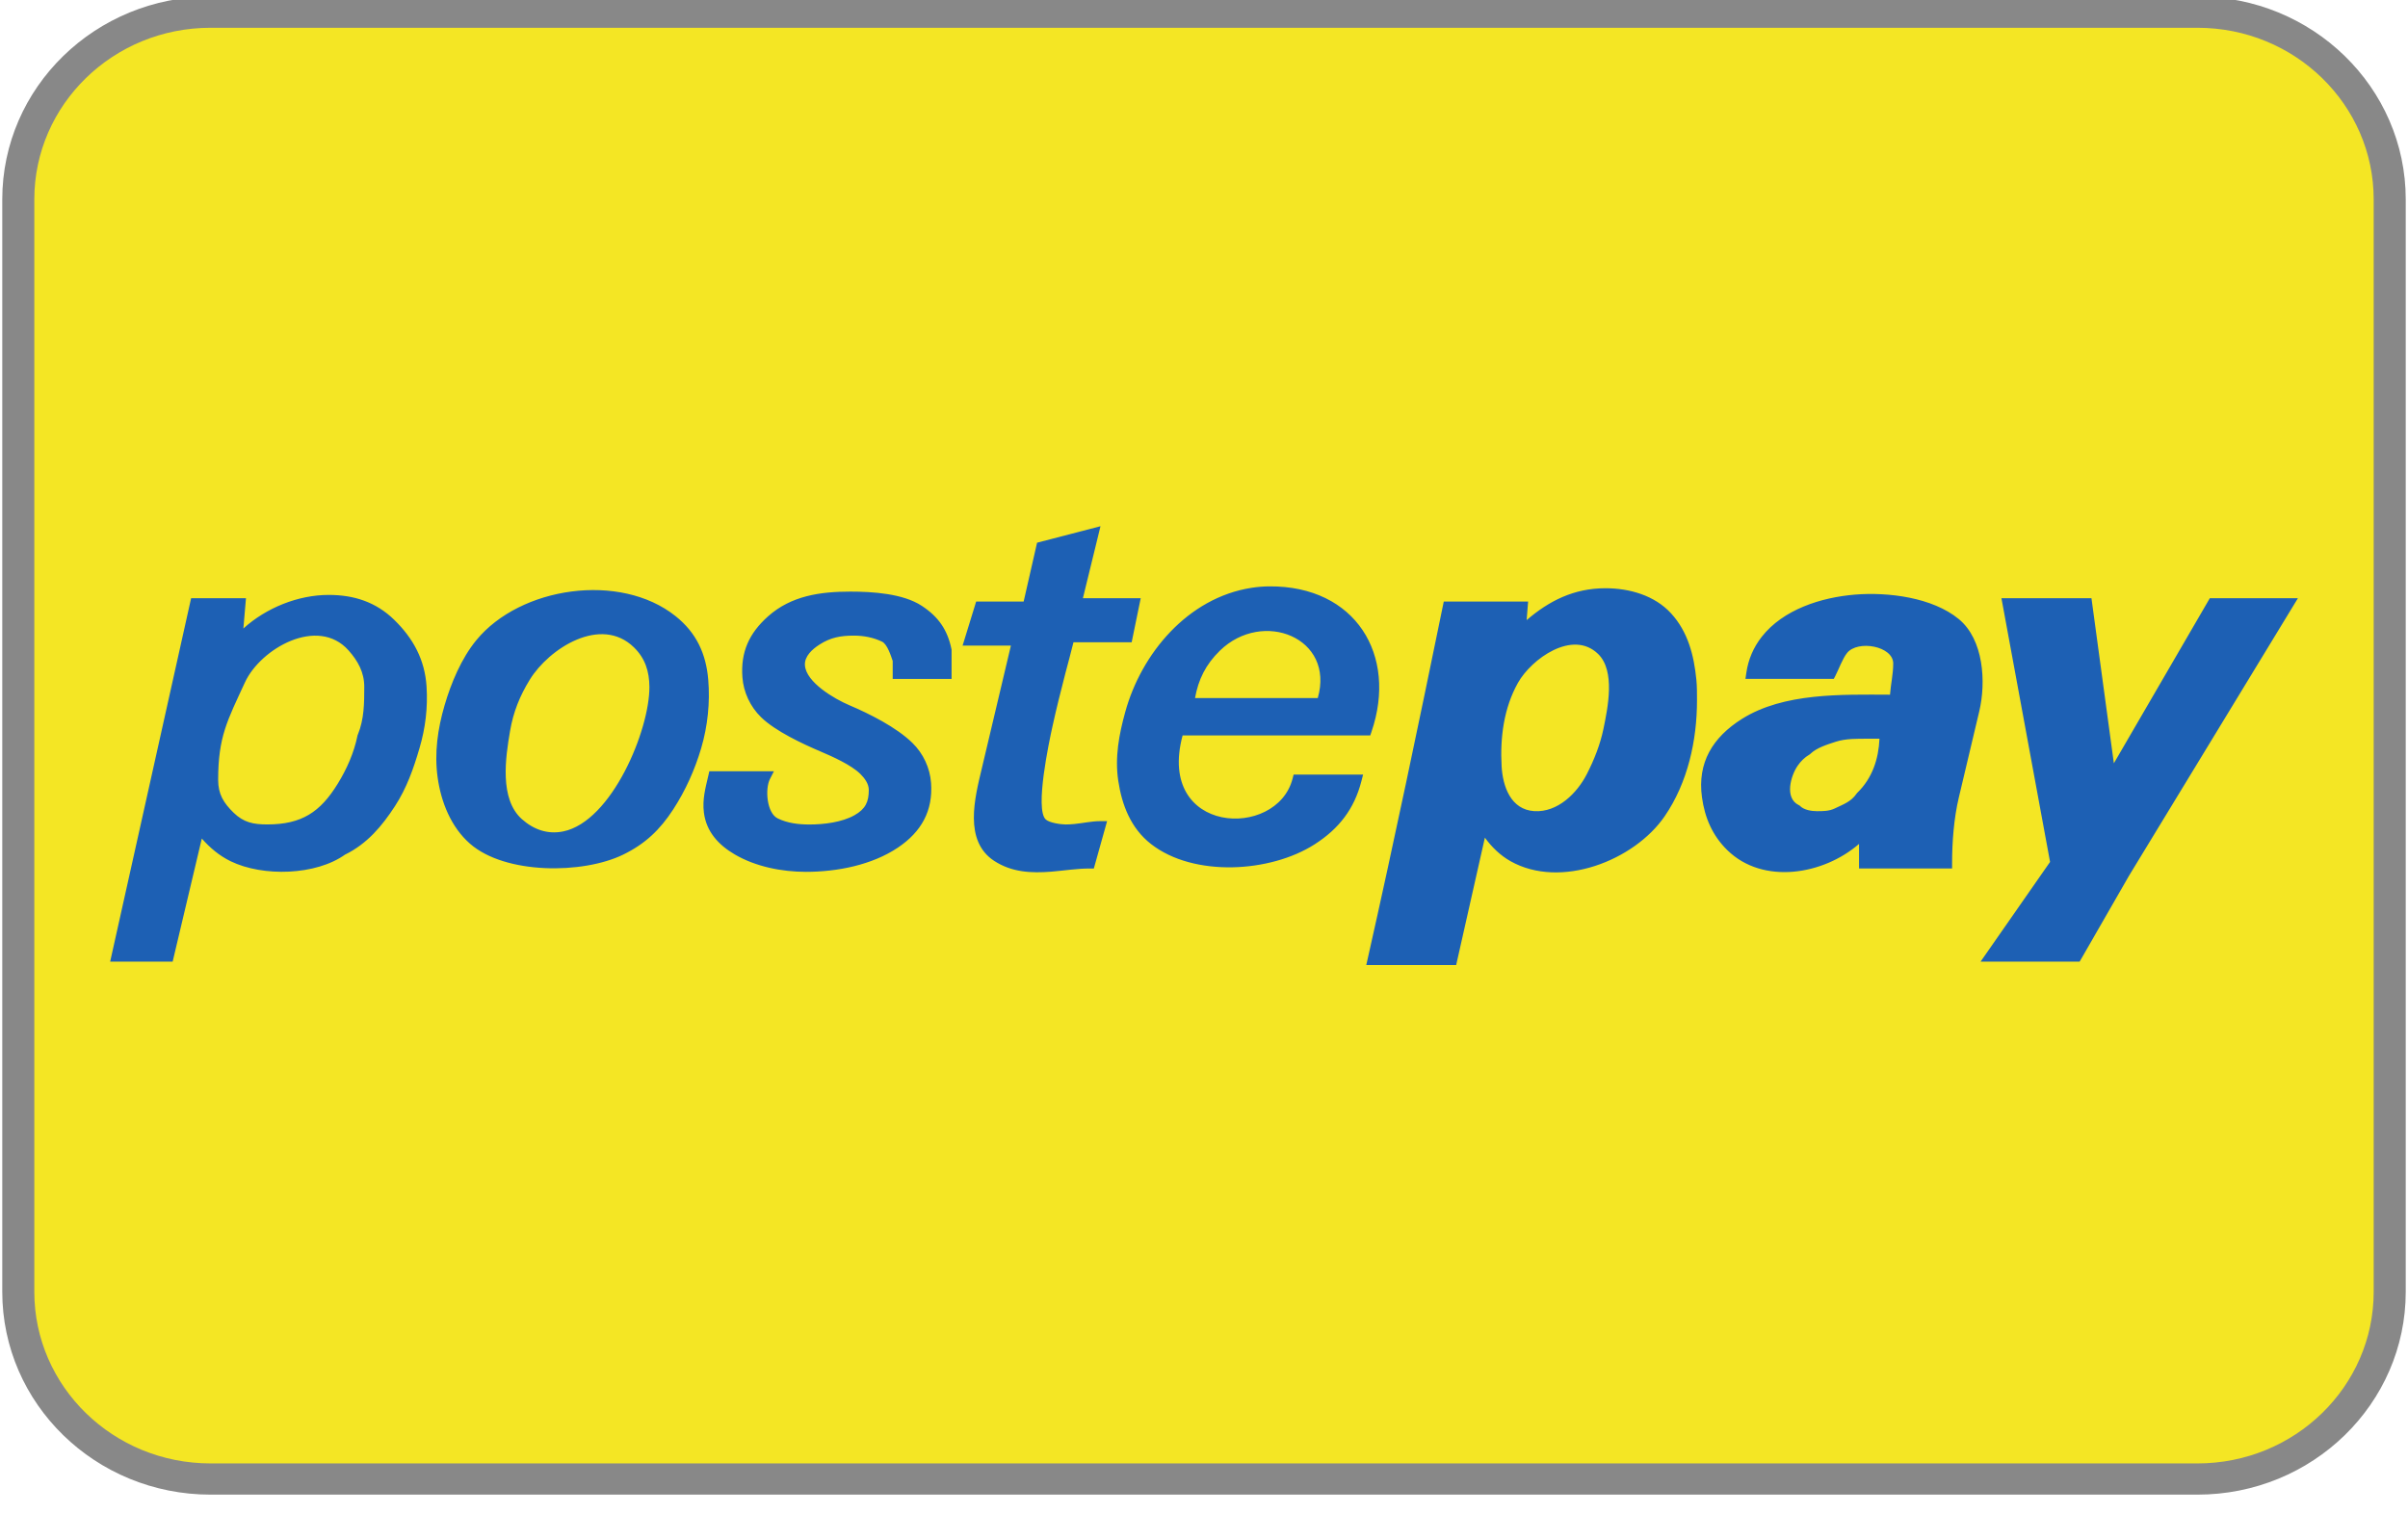
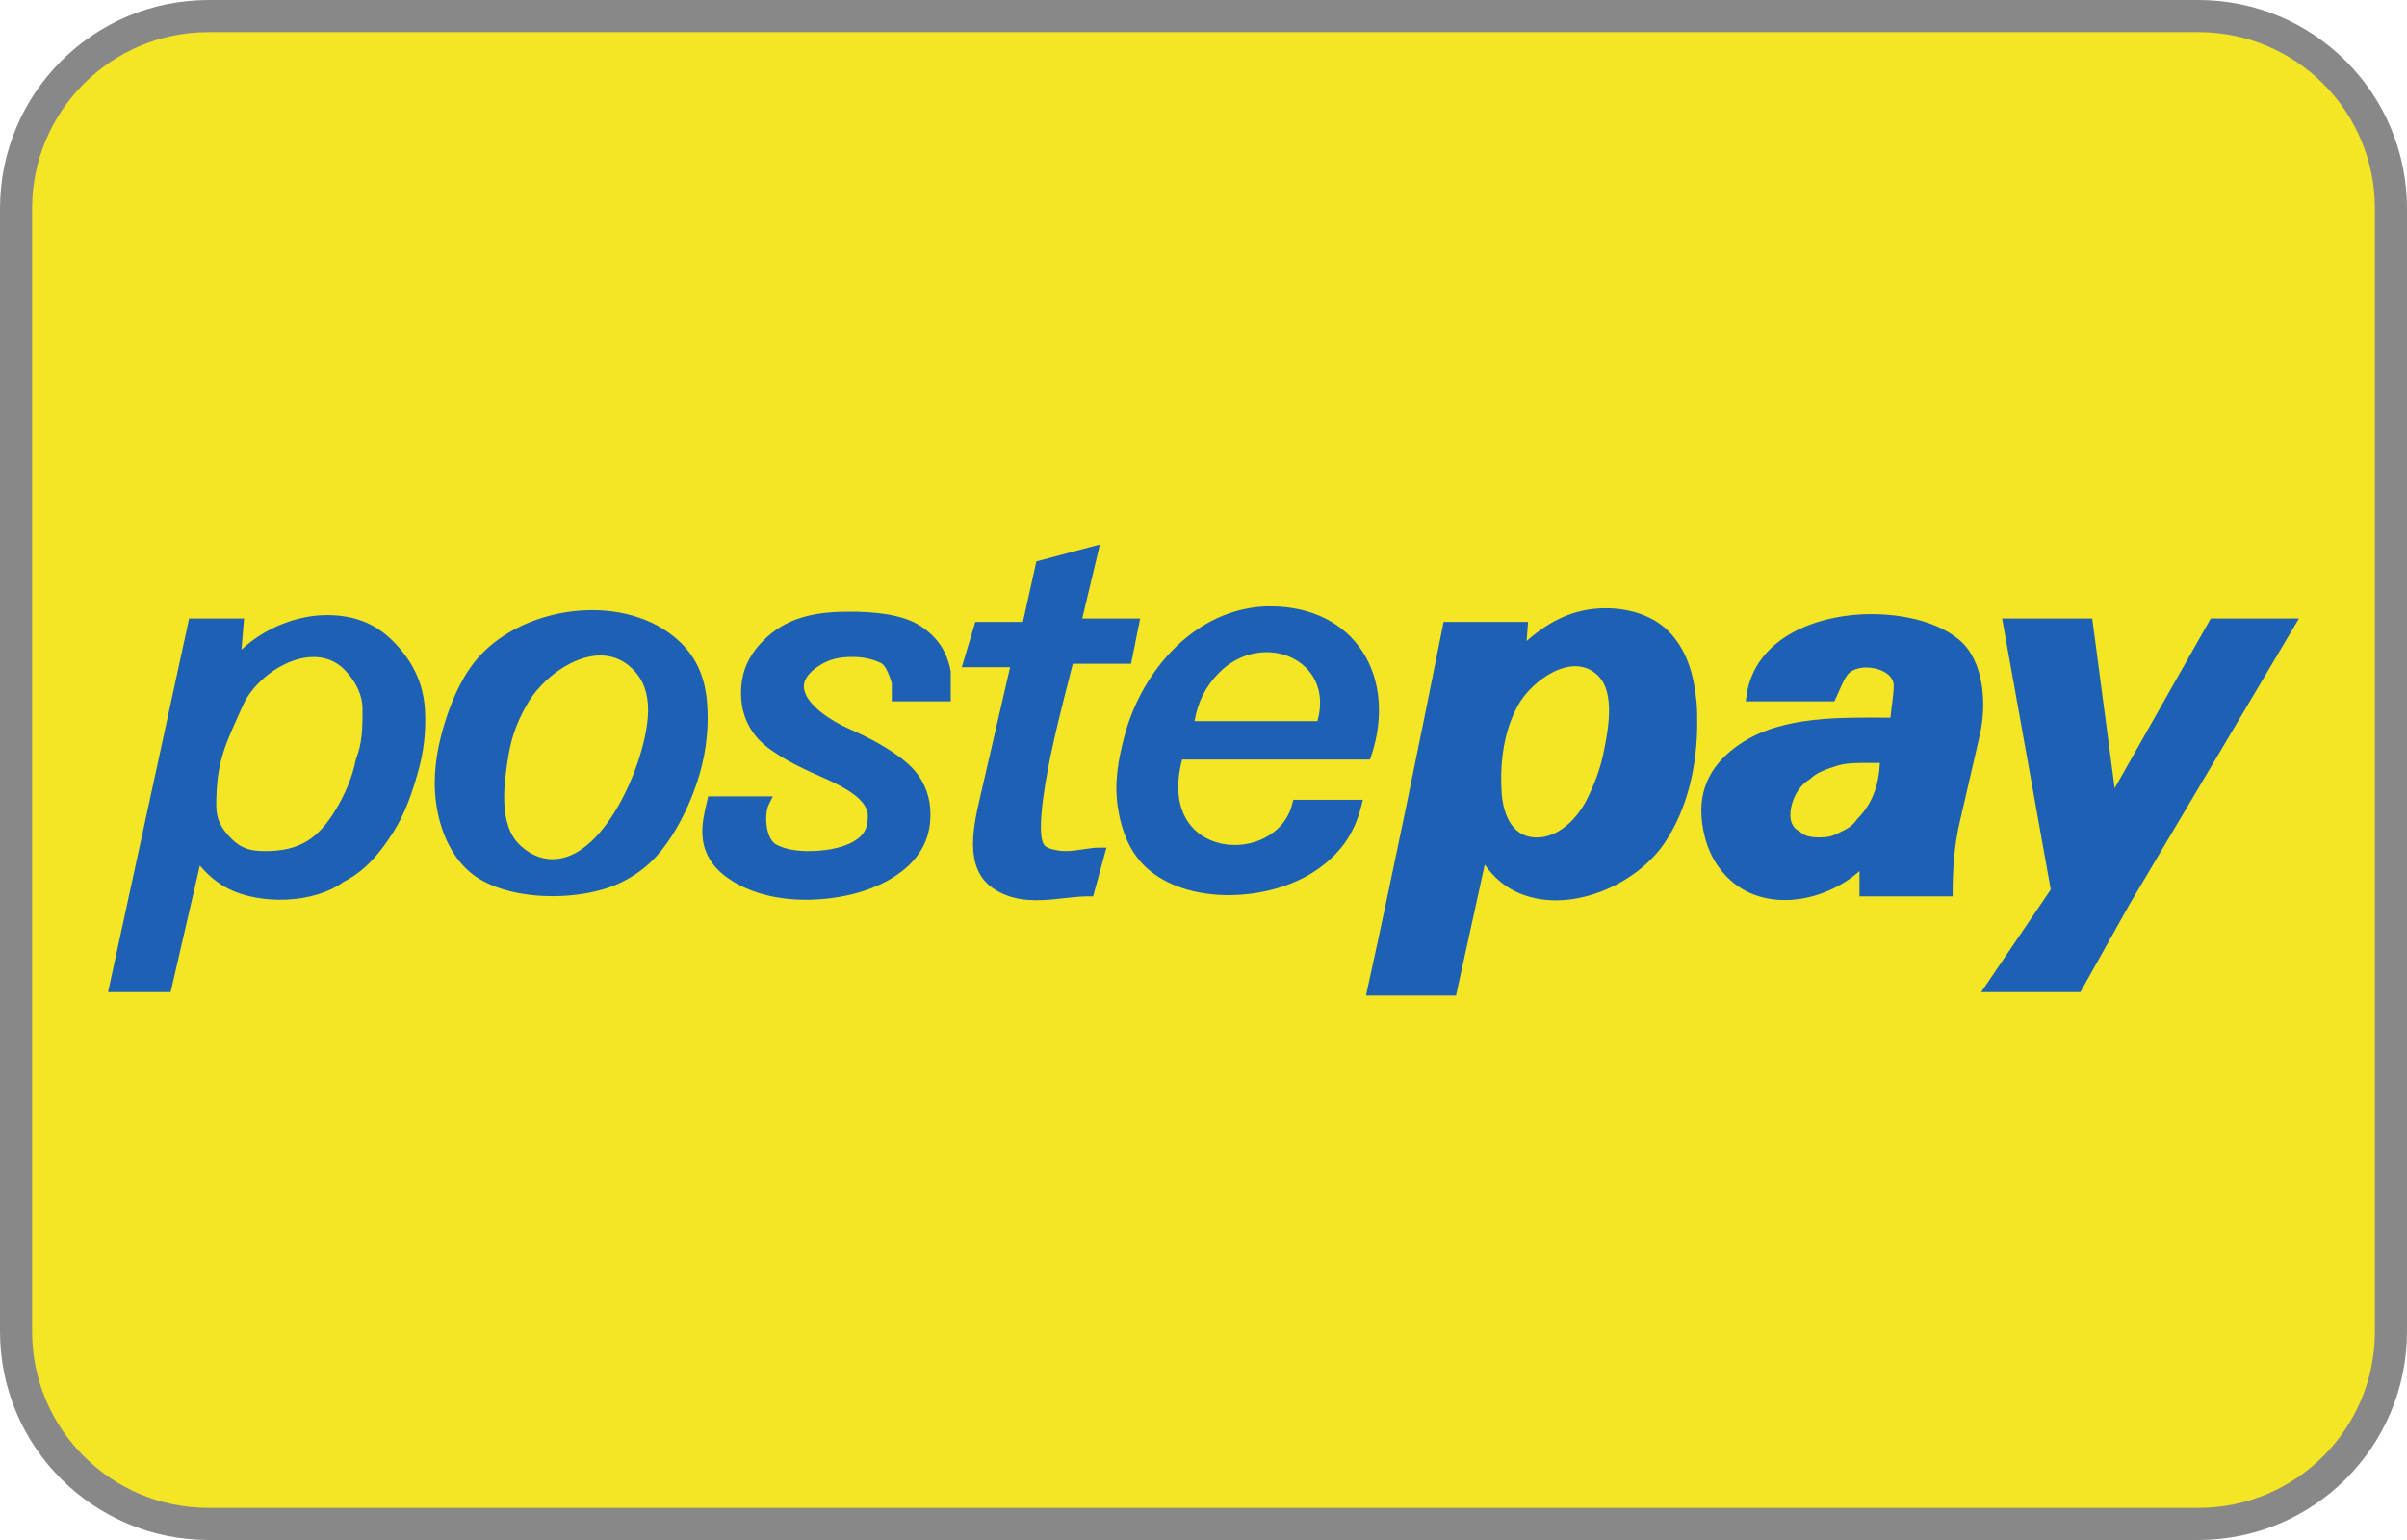
- <svg xmlns="http://www.w3.org/2000/svg" width="35" height="22" viewBox="0 0 35 22" version="1.1" id="svg8">
-   <defs id="defs12" />
-   <g id="Logo_postepay" stroke="none" stroke-width="1" fill="none" fill-rule="evenodd" transform="matrix(0.4657902,0,0,0.4536742,0.03286948,-0.04991326)">
+ <svg xmlns="http://www.w3.org/2000/svg" width="75px" height="48px" viewBox="0 0 75 48" version="1.1">
+   <g id="Logo_postepay" stroke="none" stroke-width="1" fill="none" fill-rule="evenodd">
    <g id="Group-6">
-       <rect id="Rectangle-Copy" stroke="#888888" fill="#f4e624" x="0.5" y="0.5" width="74" height="47" rx="6" />
-       <path d="m 57.94,27.15 c -1.105,0.987 -2.99,1.32 -4.106,0.204 -0.469,-0.469 -0.708,-1.045 -0.795,-1.698 -0.148,-1.111 0.333,-1.921 1.25,-2.513 1.3,-0.839 3.106,-0.779 4.618,-0.774 0.023,-0.332 0.1,-0.662 0.1,-1 -6e-5,-0.558 -1.105,-0.763 -1.44,-0.337 -0.14,0.178 -0.259,0.522 -0.366,0.734 l -0.048,0.095 h -2.757 l 0.028,-0.197 c 0.06,-0.423 0.221,-0.811 0.48,-1.15 0.667,-0.874 1.851,-1.263 2.909,-1.352 1.035,-0.087 2.419,0.09 3.24,0.784 0.78,0.659 0.854,2.025 0.639,2.955 l -0.64,2.771 c -0.152,0.659 -0.208,1.417 -0.208,2.093 v 0.172 h -2.904 v -0.788 z m 0.637,-3.37 h -0.357 c -0.333,0 -0.692,-0.009 -1.011,0.098 -0.257,0.086 -0.59,0.19 -0.786,0.385 l -0.015,0.015 -0.018,0.011 c -0.147,0.088 -0.27,0.214 -0.365,0.356 -0.216,0.321 -0.418,1.034 0.034,1.261 l 0.025,0.013 0.02,0.02 c 0.123,0.123 0.352,0.162 0.518,0.162 0.194,0 0.384,0.001 0.563,-0.088 0.267,-0.133 0.504,-0.211 0.68,-0.475 l 0.009,-0.014 0.012,-0.012 c 0.471,-0.471 0.664,-1.084 0.692,-1.731 z m 5.324,3.946 -1.517,-8.448 h 2.809 l 0.699,5.289 2.994,-5.289 h 2.749 l -5.27,8.892 -1.541,2.752 h -3.091 l 2.169,-3.196 z m -16.333,-7.747 c 0.698,-0.615 1.472,-1.021 2.459,-1.021 0.751,0 1.533,0.229 2.047,0.804 0.53,0.592 0.715,1.351 0.79,2.124 0.021,0.22 0.02,0.439 0.02,0.66 4.14e-4,1.286 -0.286,2.635 -1.008,3.717 -0.948,1.42 -3.246,2.348 -4.814,1.439 -0.314,-0.182 -0.585,-0.45 -0.797,-0.753 l -0.896,4.081 h -2.805 l 0.046,-0.209 c 0.824,-3.756 1.591,-7.526 2.344,-11.297 l 0.028,-0.139 h 2.632 l -0.046,0.595 z m -0.269,2.006 c -0.446,0.813 -0.562,1.765 -0.512,2.679 0.035,0.634 0.28,1.389 1.02,1.436 0.732,0.046 1.336,-0.58 1.638,-1.184 0.226,-0.452 0.419,-0.951 0.519,-1.449 0.135,-0.673 0.38,-1.858 -0.166,-2.403 -0.795,-0.794 -2.081,0.159 -2.499,0.921 z m -36.593,5.501 C 9.788,28.164 8.132,28.207 7.128,27.706 6.767,27.525 6.481,27.274 6.227,26.978 L 5.317,30.922 H 3.367 L 5.893,19.278 h 1.712 l -0.081,0.97 c 0.71,-0.662 1.71,-1.077 2.665,-1.076 0.791,0 1.474,0.23 2.041,0.797 0.597,0.598 0.956,1.279 1.01,2.137 0.042,0.673 -0.034,1.329 -0.22,1.977 -0.188,0.657 -0.398,1.275 -0.766,1.857 -0.404,0.638 -0.864,1.201 -1.547,1.548 z m 0.389,-3.836 c 0.199,-0.498 0.201,-1.008 0.201,-1.535 0,-0.461 -0.196,-0.826 -0.491,-1.166 -0.96,-1.107 -2.745,-0.058 -3.231,1.023 -0.551,1.227 -0.837,1.745 -0.837,3.127 0,0.458 0.169,0.737 0.482,1.051 0.313,0.313 0.615,0.376 1.051,0.376 1.074,0 1.653,-0.395 2.197,-1.302 0.287,-0.478 0.509,-0.996 0.618,-1.544 l 0.003,-0.016 0.006,-0.015 z m 9.913,-3.8 c 0.655,0.535 0.954,1.21 1.022,2.038 0.06,0.732 -0.018,1.488 -0.22,2.194 -0.197,0.688 -0.49,1.358 -0.873,1.963 -0.412,0.65 -0.872,1.103 -1.561,1.448 -1.265,0.632 -3.679,0.635 -4.776,-0.346 -0.601,-0.537 -0.91,-1.348 -1.015,-2.131 -0.105,-0.781 0.003,-1.555 0.218,-2.309 0.205,-0.718 0.523,-1.5 0.991,-2.086 1.37,-1.713 4.483,-2.186 6.213,-0.772 z m -4.79,6.509 c 0.363,0.331 0.801,0.494 1.29,0.39 1.511,-0.322 2.694,-3.246 2.686,-4.632 -0.003,-0.49 -0.131,-0.914 -0.483,-1.265 -1.033,-1.034 -2.65,0.036 -3.248,1.033 -0.314,0.522 -0.517,1.042 -0.617,1.646 -0.141,0.846 -0.339,2.181 0.372,2.829 z m 11.569,-5.068 c -0.058,-0.178 -0.173,-0.541 -0.331,-0.62 -0.272,-0.136 -0.579,-0.195 -0.883,-0.195 -0.415,0 -0.731,0.06 -1.077,0.291 -0.219,0.146 -0.466,0.368 -0.449,0.657 0.033,0.551 0.929,1.083 1.381,1.28 0.641,0.28 1.472,0.708 1.972,1.209 0.34,0.34 0.549,0.803 0.583,1.282 0.063,0.891 -0.298,1.565 -1.034,2.073 -0.812,0.56 -1.898,0.777 -2.87,0.777 -0.755,0 -1.568,-0.166 -2.221,-0.557 -0.511,-0.307 -0.887,-0.731 -0.963,-1.338 -0.053,-0.422 0.047,-0.789 0.139,-1.193 l 0.03,-0.134 h 2.015 l -0.124,0.249 c -0.156,0.313 -0.102,1.089 0.243,1.261 0.305,0.153 0.651,0.195 0.989,0.195 0.447,0 1.012,-0.069 1.406,-0.297 0.341,-0.198 0.447,-0.424 0.447,-0.81 0,-0.201 -0.133,-0.381 -0.269,-0.518 -0.286,-0.286 -0.86,-0.55 -1.227,-0.71 -0.575,-0.251 -1.419,-0.656 -1.865,-1.102 -0.34,-0.34 -0.549,-0.803 -0.583,-1.282 -0.057,-0.806 0.209,-1.41 0.802,-1.952 0.721,-0.658 1.622,-0.791 2.568,-0.791 0.688,0 1.64,0.06 2.228,0.456 0.522,0.351 0.803,0.773 0.926,1.388 l 0.003,0.017 v 0.936 h -1.837 v -0.571 z m 3.687,-0.495 h -1.507 l 0.423,-1.411 h 1.482 l 0.419,-1.886 1.979,-0.528 -0.549,2.307 h 1.804 l -0.282,1.411 h -1.816 c -0.079,0.335 -0.171,0.671 -0.255,1.004 -0.145,0.572 -0.284,1.146 -0.407,1.723 -0.095,0.447 -0.547,2.608 -0.206,2.948 0.11,0.11 0.475,0.163 0.625,0.163 0.091,0 0.182,-0.006 0.272,-0.015 0.254,-0.025 0.545,-0.091 0.794,-0.091 h 0.226 l -0.414,1.517 h -0.132 c -0.395,0 -0.797,0.068 -1.192,0.101 -0.633,0.052 -1.236,0.021 -1.782,-0.343 -0.962,-0.641 -0.606,-2.027 -0.392,-2.953 l 0.91,-3.946 z m 5.358,2.879 c -0.828,3.179 2.942,3.345 3.432,1.384 l 0.033,-0.131 h 2.168 l -0.054,0.214 c -0.222,0.887 -0.699,1.522 -1.458,2.021 -1.381,0.908 -3.772,1.059 -5.106,-0.009 -0.631,-0.505 -0.909,-1.249 -1.023,-2.029 -0.109,-0.752 0.023,-1.476 0.218,-2.201 0.5,-1.867 1.944,-3.659 3.938,-3.979 0.186,-0.03 0.374,-0.046 0.562,-0.047 2.685,-0.018 4.003,2.202 3.185,4.658 l -0.039,0.118 h -5.856 z m 4.218,-1.198 c 0.542,-1.932 -1.717,-2.856 -3.055,-1.518 -0.441,0.441 -0.672,0.925 -0.775,1.518 h 3.83 z" id="_414284472" fill="#1d60b4" />
+       <rect id="Rectangle-Copy" stroke="#888888" fill="#F4E624" x="0.5" y="0.5" width="74" height="47" rx="6" />
+       <path d="M57.94,27.15 C56.835,28.136 54.95,28.47 53.833,27.354 C53.364,26.885 53.125,26.309 53.038,25.656 C52.89,24.545 53.371,23.735 54.288,23.143 C55.587,22.304 57.394,22.364 58.906,22.369 C58.928,22.037 59.006,21.707 59.006,21.369 C59.006,20.811 57.901,20.607 57.566,21.032 C57.426,21.21 57.307,21.554 57.2,21.766 L57.153,21.861 L54.396,21.861 L54.424,21.664 C54.484,21.242 54.645,20.854 54.904,20.514 C55.571,19.64 56.755,19.251 57.812,19.162 C58.848,19.075 60.231,19.252 61.052,19.946 C61.832,20.605 61.906,21.971 61.691,22.901 L61.052,25.672 C60.9,26.331 60.843,27.089 60.843,27.765 L60.843,27.937 L57.94,27.937 L57.94,27.15 L57.94,27.15 Z M58.576,23.78 L58.219,23.78 C57.886,23.78 57.527,23.771 57.207,23.878 C56.95,23.964 56.617,24.067 56.422,24.263 L56.407,24.278 L56.389,24.289 C56.242,24.377 56.118,24.503 56.023,24.645 C55.807,24.966 55.605,25.679 56.058,25.906 L56.083,25.918 L56.102,25.938 C56.226,26.061 56.454,26.1 56.62,26.1 C56.814,26.1 57.004,26.101 57.183,26.012 C57.45,25.879 57.686,25.801 57.862,25.537 L57.872,25.523 L57.884,25.511 C58.355,25.04 58.548,24.427 58.576,23.78 L58.576,23.78 Z M63.9,27.726 L62.384,19.278 L65.192,19.278 L65.891,24.567 L68.885,19.278 L71.633,19.278 L66.364,28.17 L64.823,30.922 L61.732,30.922 L63.9,27.726 L63.9,27.726 Z M47.568,19.979 C48.266,19.364 49.04,18.958 50.027,18.958 C50.777,18.958 51.56,19.187 52.074,19.762 C52.603,20.354 52.789,21.113 52.863,21.886 C52.884,22.105 52.884,22.325 52.884,22.545 C52.884,23.831 52.597,25.181 51.875,26.262 C50.927,27.682 48.629,28.61 47.062,27.701 C46.748,27.519 46.476,27.251 46.264,26.948 L45.368,31.029 L42.564,31.029 L42.609,30.82 C43.434,27.063 44.2,23.294 44.954,19.523 L44.981,19.384 L47.613,19.384 L47.568,19.979 L47.568,19.979 Z M47.299,21.985 C46.853,22.798 46.737,23.75 46.787,24.664 C46.822,25.299 47.067,26.054 47.807,26.101 C48.539,26.147 49.144,25.52 49.446,24.916 C49.671,24.464 49.865,23.965 49.964,23.468 C50.099,22.795 50.344,21.61 49.798,21.064 C49.003,20.271 47.717,21.223 47.299,21.985 L47.299,21.985 Z M10.706,27.486 C9.788,28.164 8.132,28.207 7.128,27.706 C6.767,27.525 6.481,27.274 6.227,26.978 L5.317,30.922 L3.367,30.922 L5.893,19.278 L7.605,19.278 L7.524,20.248 C8.234,19.586 9.235,19.171 10.19,19.172 C10.981,19.172 11.664,19.402 12.23,19.968 C12.828,20.566 13.187,21.248 13.24,22.105 C13.282,22.778 13.206,23.433 13.02,24.082 C12.832,24.739 12.622,25.357 12.254,25.938 C11.85,26.576 11.39,27.14 10.706,27.486 L10.706,27.486 Z M11.095,23.65 C11.294,23.152 11.296,22.642 11.296,22.115 C11.296,21.655 11.101,21.289 10.806,20.949 C9.845,19.842 8.061,20.891 7.575,21.973 C7.025,23.199 6.738,23.718 6.738,25.1 C6.738,25.558 6.907,25.837 7.22,26.15 C7.533,26.463 7.835,26.527 8.271,26.527 C9.345,26.527 9.924,26.132 10.468,25.225 C10.755,24.746 10.977,24.229 11.086,23.68 L11.089,23.665 L11.095,23.65 L11.095,23.65 Z M21.009,19.85 C21.664,20.385 21.963,21.06 22.031,21.888 C22.091,22.62 22.013,23.376 21.812,24.082 C21.615,24.77 21.322,25.44 20.939,26.045 C20.527,26.695 20.067,27.148 19.377,27.493 C18.112,28.125 15.698,28.128 14.602,27.147 C14.001,26.61 13.692,25.799 13.587,25.016 C13.482,24.235 13.589,23.461 13.805,22.708 C14.01,21.989 14.327,21.207 14.795,20.622 C16.166,18.909 19.279,18.436 21.009,19.85 L21.009,19.85 Z M16.219,26.358 C16.582,26.69 17.019,26.853 17.508,26.748 C19.019,26.427 20.203,23.502 20.194,22.117 C20.192,21.626 20.063,21.203 19.712,20.852 C18.679,19.818 17.062,20.888 16.464,21.884 C16.15,22.407 15.947,22.926 15.846,23.53 C15.705,24.376 15.508,25.711 16.219,26.358 L16.219,26.358 Z M27.788,21.29 C27.729,21.112 27.615,20.75 27.457,20.67 C27.185,20.534 26.878,20.475 26.574,20.475 C26.159,20.475 25.843,20.536 25.498,20.766 C25.279,20.912 25.032,21.134 25.049,21.423 C25.082,21.974 25.978,22.507 26.43,22.704 C27.071,22.983 27.902,23.412 28.402,23.912 C28.741,24.252 28.951,24.715 28.985,25.195 C29.049,26.086 28.687,26.76 27.952,27.267 C27.14,27.827 26.053,28.044 25.082,28.044 C24.327,28.044 23.514,27.878 22.861,27.487 C22.35,27.18 21.974,26.756 21.898,26.149 C21.845,25.727 21.945,25.36 22.036,24.955 L22.066,24.821 L24.081,24.821 L23.957,25.07 C23.8,25.383 23.855,26.159 24.2,26.332 C24.505,26.484 24.851,26.527 25.189,26.527 C25.635,26.527 26.201,26.458 26.594,26.23 C26.935,26.032 27.042,25.806 27.042,25.42 C27.042,25.219 26.909,25.039 26.773,24.902 C26.486,24.616 25.913,24.352 25.546,24.192 C24.971,23.942 24.127,23.536 23.681,23.09 C23.341,22.75 23.132,22.286 23.098,21.808 C23.041,21.002 23.307,20.397 23.9,19.856 C24.621,19.198 25.522,19.065 26.468,19.065 C27.156,19.065 28.108,19.125 28.696,19.52 C29.218,19.871 29.499,20.293 29.622,20.909 L29.625,20.925 L29.625,21.861 L27.788,21.861 L27.788,21.29 L27.788,21.29 Z M31.474,20.795 L29.968,20.795 L30.39,19.384 L31.873,19.384 L32.292,17.498 L34.271,16.971 L33.722,19.278 L35.526,19.278 L35.243,20.689 L33.427,20.689 C33.348,21.024 33.256,21.36 33.172,21.693 C33.028,22.265 32.888,22.839 32.765,23.416 C32.67,23.863 32.218,26.024 32.559,26.364 C32.669,26.474 33.034,26.527 33.184,26.527 C33.274,26.527 33.366,26.521 33.456,26.512 C33.71,26.486 34.001,26.42 34.25,26.42 L34.476,26.42 L34.061,27.937 L33.93,27.937 C33.534,27.937 33.132,28.005 32.738,28.038 C32.105,28.091 31.502,28.059 30.956,27.695 C29.994,27.054 30.35,25.669 30.564,24.742 L31.474,20.795 L31.474,20.795 Z M36.833,23.674 C36.005,26.853 39.774,27.019 40.265,25.058 L40.298,24.928 L42.466,24.928 L42.412,25.142 C42.19,26.029 41.714,26.663 40.954,27.163 C39.573,28.07 37.182,28.222 35.847,27.153 C35.217,26.648 34.938,25.904 34.825,25.125 C34.716,24.373 34.848,23.649 35.042,22.923 C35.543,21.056 36.987,19.264 38.981,18.945 C39.167,18.915 39.355,18.899 39.543,18.898 C42.228,18.88 43.546,21.1 42.728,23.556 L42.689,23.674 L36.833,23.674 L36.833,23.674 Z M41.051,22.476 C41.594,20.544 39.334,19.62 37.996,20.958 C37.555,21.399 37.324,21.883 37.221,22.476 L41.051,22.476 L41.051,22.476 Z" id="_414284472" fill="#1D60B4" />
    </g>
  </g>
</svg>
